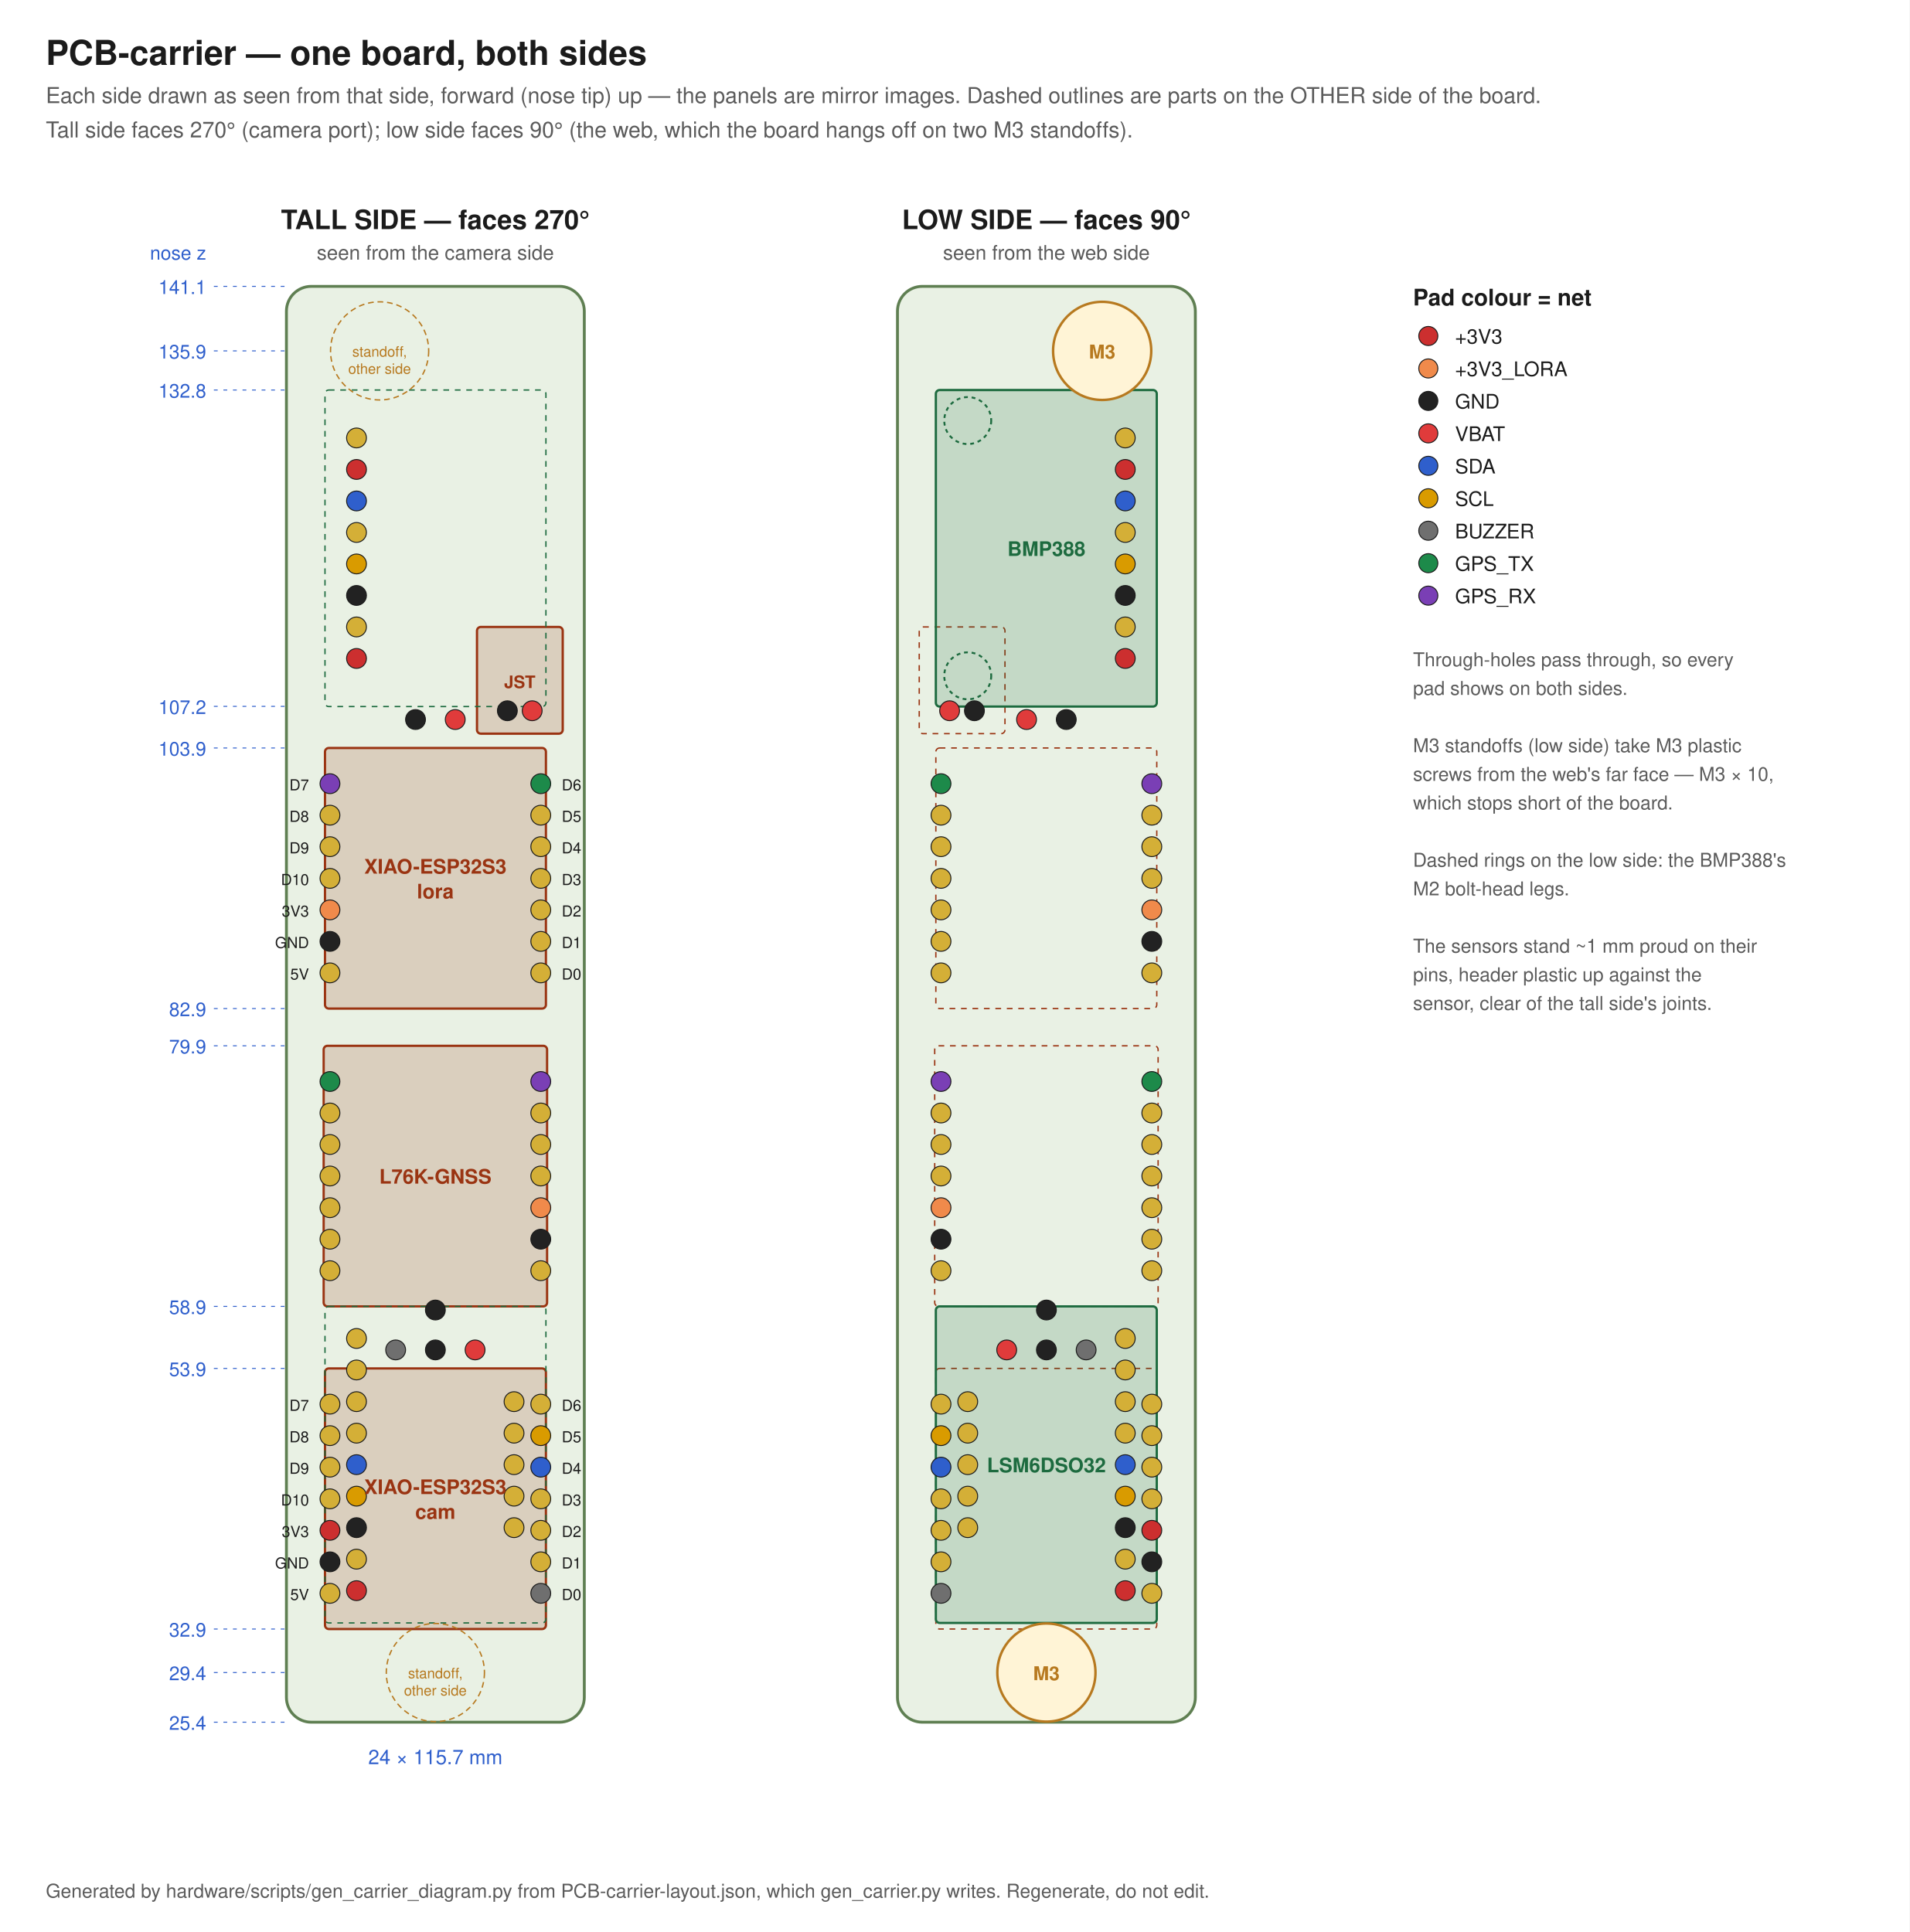
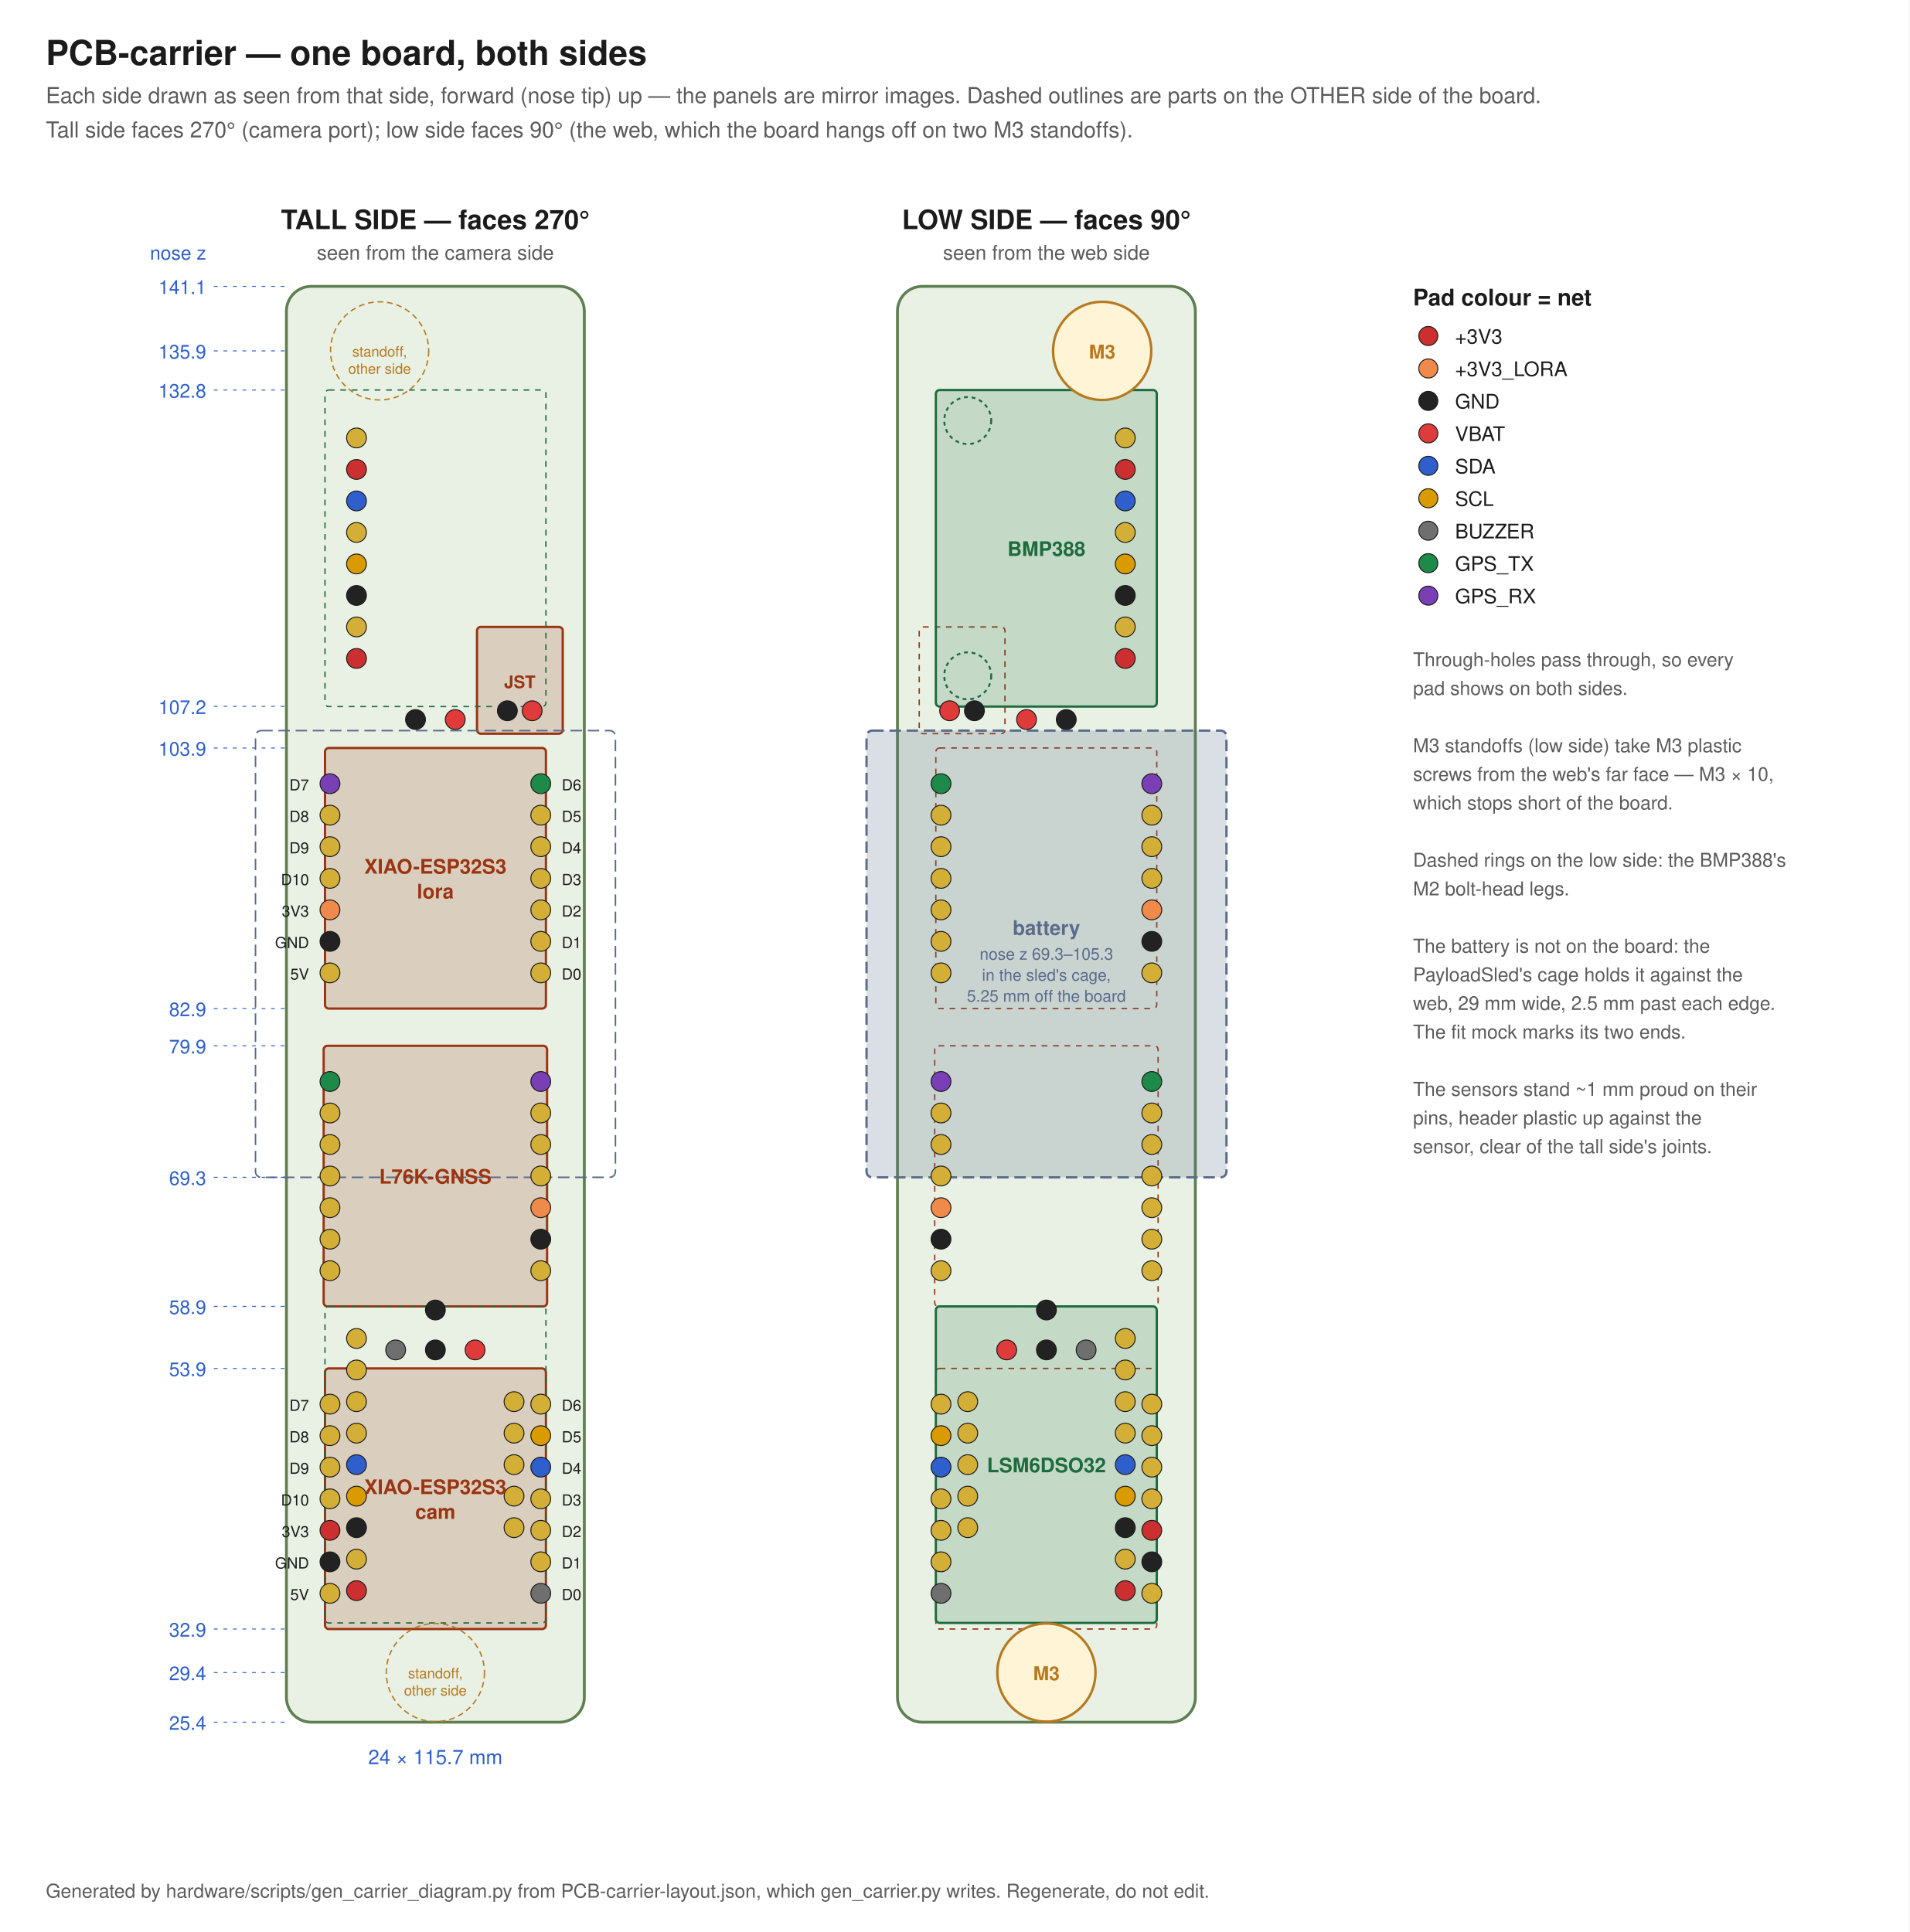
<svg xmlns="http://www.w3.org/2000/svg" width="1000" height="1012" viewBox="0 0 1000 1012" font-family="Helvetica, Arial, sans-serif">
  <rect x="0.0" y="0.0" width="1000.0" height="1012.0" rx="0.0" fill="#ffffff" fill-opacity="1.00" stroke="none" stroke-width="0.0" />
  <text x="24.0" y="34.0" font-size="18.0" fill="#1b1b1b" text-anchor="start" font-weight="bold">PCB-carrier — one board, both sides</text>
  <text x="24.0" y="54.0" font-size="11.5" fill="#5b5b5b" text-anchor="start" font-weight="normal">Each side drawn as seen from that side, forward (nose tip) up — the panels are mirror images. Dashed outlines are parts on the OTHER side of the board.</text>
  <text x="24.0" y="72.0" font-size="11.5" fill="#5b5b5b" text-anchor="start" font-weight="normal">Tall side faces 270° (camera port); low side faces 90° (the web, which the board hangs off on two M3 standoffs).</text>
  <text x="228.0" y="120.0" font-size="14.0" fill="#1b1b1b" text-anchor="middle" font-weight="bold">TALL SIDE — faces 270°</text>
  <text x="228.0" y="136.0" font-size="10.5" fill="#5b5b5b" text-anchor="middle" font-weight="normal">seen from the camera side</text>
  <rect x="150.0" y="150.0" width="156.0" height="752.1" rx="13.0" fill="#e9f1e4" fill-opacity="1.00" stroke="#5f7f52" stroke-width="1.5" />
  <rect x="170.2" y="716.8" width="115.7" height="136.5" rx="2.0" fill="#9a3412" fill-opacity="0.18" stroke="#9a3412" stroke-width="1.2" />
  <rect x="169.5" y="547.8" width="117.0" height="136.5" rx="2.0" fill="#9a3412" fill-opacity="0.18" stroke="#9a3412" stroke-width="1.2" />
  <rect x="170.2" y="391.8" width="115.7" height="136.5" rx="2.0" fill="#9a3412" fill-opacity="0.18" stroke="#9a3412" stroke-width="1.2" />
  <rect x="249.8" y="328.4" width="44.9" height="55.9" rx="2.0" fill="#9a3412" fill-opacity="0.18" stroke="#9a3412" stroke-width="1.2" />
  <rect x="170.2" y="684.3" width="115.7" height="165.8" rx="2.0" fill="none" fill-opacity="0.00" stroke="#1d6b3f" stroke-width="0.7" stroke-dasharray="3,3" />
  <rect x="170.2" y="204.3" width="115.7" height="165.8" rx="2.0" fill="none" fill-opacity="0.00" stroke="#1d6b3f" stroke-width="0.7" stroke-dasharray="3,3" />
  <rect x="202.0" y="861.1" width="52.0" height="-7.8" rx="0.0" fill="#b8b8b8" fill-opacity="1.00" stroke="#1b1b1b" stroke-width="0.8" />
  <rect x="202.0" y="536.1" width="52.0" height="-7.8" rx="0.0" fill="#b8b8b8" fill-opacity="1.00" stroke="#1b1b1b" stroke-width="0.8" />
  <circle cx="228.0" cy="876.1" r="25.7" fill="none" stroke="#b7791f" stroke-width="0.7" stroke-dasharray="3,2" />
  <text x="228.0" y="879.1" font-size="7.5" fill="#b7791f" text-anchor="middle" font-weight="normal">standoff,</text>
  <text x="228.0" y="888.1" font-size="7.5" fill="#b7791f" text-anchor="middle" font-weight="normal">other side</text>
  <circle cx="198.8" cy="183.8" r="25.7" fill="none" stroke="#b7791f" stroke-width="0.7" stroke-dasharray="3,2" />
  <text x="198.8" y="186.8" font-size="7.5" fill="#b7791f" text-anchor="middle" font-weight="normal">standoff,</text>
  <text x="198.8" y="195.8" font-size="7.5" fill="#b7791f" text-anchor="middle" font-weight="normal">other side</text>
+   <rect x="133.8" y="382.7" width="188.5" height="234.0" rx="3.0" fill="none" fill-opacity="0.00" stroke="#5a6b8c" stroke-width="0.8" stroke-dasharray="6,3" />
  <circle cx="278.7" cy="372.3" r="5.2" fill="#e03b3b" stroke="#1b1b1b" stroke-width="0.5" />
  <circle cx="265.7" cy="372.3" r="5.2" fill="#222222" stroke="#1b1b1b" stroke-width="0.5" />
  <circle cx="186.7" cy="344.9" r="5.2" fill="#cc2f2f" stroke="#1b1b1b" stroke-width="0.5" />
  <circle cx="186.7" cy="328.4" r="5.2" fill="#d4af37" stroke="#1b1b1b" stroke-width="0.5" />
  <circle cx="186.7" cy="311.9" r="5.2" fill="#222222" stroke="#1b1b1b" stroke-width="0.5" />
  <circle cx="186.7" cy="295.4" r="5.2" fill="#d99b00" stroke="#1b1b1b" stroke-width="0.5" />
  <circle cx="186.7" cy="278.9" r="5.2" fill="#d4af37" stroke="#1b1b1b" stroke-width="0.5" />
  <circle cx="186.7" cy="262.4" r="5.2" fill="#2f5fcc" stroke="#1b1b1b" stroke-width="0.5" />
  <circle cx="186.7" cy="245.9" r="5.2" fill="#cc2f2f" stroke="#1b1b1b" stroke-width="0.5" />
  <circle cx="186.7" cy="229.4" r="5.2" fill="#d4af37" stroke="#1b1b1b" stroke-width="0.5" />
  <circle cx="283.2" cy="834.6" r="5.2" fill="#6f6f6f" stroke="#1b1b1b" stroke-width="0.5" />
  <text x="294.2" y="838.1" font-size="8.0" fill="#1b1b1b" text-anchor="start" font-weight="normal">D0</text>
  <circle cx="283.2" cy="818.1" r="5.2" fill="#d4af37" stroke="#1b1b1b" stroke-width="0.5" />
  <text x="294.2" y="821.6" font-size="8.0" fill="#1b1b1b" text-anchor="start" font-weight="normal">D1</text>
  <circle cx="283.2" cy="801.6" r="5.2" fill="#d4af37" stroke="#1b1b1b" stroke-width="0.5" />
  <text x="294.2" y="805.1" font-size="8.0" fill="#1b1b1b" text-anchor="start" font-weight="normal">D2</text>
  <circle cx="283.2" cy="785.1" r="5.2" fill="#d4af37" stroke="#1b1b1b" stroke-width="0.5" />
  <text x="294.2" y="788.6" font-size="8.0" fill="#1b1b1b" text-anchor="start" font-weight="normal">D3</text>
  <circle cx="283.2" cy="768.5" r="5.2" fill="#2f5fcc" stroke="#1b1b1b" stroke-width="0.5" />
  <text x="294.2" y="772.0" font-size="8.0" fill="#1b1b1b" text-anchor="start" font-weight="normal">D4</text>
  <circle cx="283.2" cy="752.0" r="5.2" fill="#d99b00" stroke="#1b1b1b" stroke-width="0.5" />
  <text x="294.2" y="755.5" font-size="8.0" fill="#1b1b1b" text-anchor="start" font-weight="normal">D5</text>
  <circle cx="283.2" cy="735.5" r="5.2" fill="#d4af37" stroke="#1b1b1b" stroke-width="0.5" />
  <text x="294.2" y="739.0" font-size="8.0" fill="#1b1b1b" text-anchor="start" font-weight="normal">D6</text>
  <circle cx="172.8" cy="735.5" r="5.2" fill="#d4af37" stroke="#1b1b1b" stroke-width="0.5" />
  <text x="161.8" y="739.0" font-size="8.0" fill="#1b1b1b" text-anchor="end" font-weight="normal">D7</text>
  <circle cx="172.8" cy="752.0" r="5.2" fill="#d4af37" stroke="#1b1b1b" stroke-width="0.5" />
  <text x="161.8" y="755.5" font-size="8.0" fill="#1b1b1b" text-anchor="end" font-weight="normal">D8</text>
  <circle cx="172.8" cy="768.5" r="5.2" fill="#d4af37" stroke="#1b1b1b" stroke-width="0.5" />
  <text x="161.8" y="772.0" font-size="8.0" fill="#1b1b1b" text-anchor="end" font-weight="normal">D9</text>
  <circle cx="172.8" cy="785.1" r="5.2" fill="#d4af37" stroke="#1b1b1b" stroke-width="0.5" />
  <text x="161.8" y="788.6" font-size="8.0" fill="#1b1b1b" text-anchor="end" font-weight="normal">D10</text>
  <circle cx="172.8" cy="801.6" r="5.2" fill="#cc2f2f" stroke="#1b1b1b" stroke-width="0.5" />
  <text x="161.8" y="805.1" font-size="8.0" fill="#1b1b1b" text-anchor="end" font-weight="normal">3V3</text>
  <circle cx="172.8" cy="818.1" r="5.2" fill="#222222" stroke="#1b1b1b" stroke-width="0.5" />
  <text x="161.8" y="821.6" font-size="8.0" fill="#1b1b1b" text-anchor="end" font-weight="normal">GND</text>
  <circle cx="172.8" cy="834.6" r="5.2" fill="#d4af37" stroke="#1b1b1b" stroke-width="0.5" />
  <text x="161.8" y="838.1" font-size="8.0" fill="#1b1b1b" text-anchor="end" font-weight="normal">5V</text>
  <circle cx="283.2" cy="665.6" r="5.2" fill="#d4af37" stroke="#1b1b1b" stroke-width="0.5" />
  <circle cx="283.2" cy="649.1" r="5.2" fill="#222222" stroke="#1b1b1b" stroke-width="0.5" />
  <circle cx="283.2" cy="632.6" r="5.2" fill="#f08a4b" stroke="#1b1b1b" stroke-width="0.5" />
  <circle cx="283.2" cy="616.0" r="5.2" fill="#d4af37" stroke="#1b1b1b" stroke-width="0.5" />
  <circle cx="283.2" cy="599.5" r="5.2" fill="#d4af37" stroke="#1b1b1b" stroke-width="0.5" />
  <circle cx="283.2" cy="583.0" r="5.2" fill="#d4af37" stroke="#1b1b1b" stroke-width="0.5" />
  <circle cx="283.2" cy="566.5" r="5.2" fill="#7a3fb5" stroke="#1b1b1b" stroke-width="0.5" />
  <circle cx="172.8" cy="665.6" r="5.2" fill="#d4af37" stroke="#1b1b1b" stroke-width="0.5" />
  <circle cx="172.8" cy="649.1" r="5.2" fill="#d4af37" stroke="#1b1b1b" stroke-width="0.5" />
  <circle cx="172.8" cy="632.6" r="5.2" fill="#d4af37" stroke="#1b1b1b" stroke-width="0.5" />
  <circle cx="172.8" cy="616.0" r="5.2" fill="#d4af37" stroke="#1b1b1b" stroke-width="0.5" />
  <circle cx="172.8" cy="599.5" r="5.2" fill="#d4af37" stroke="#1b1b1b" stroke-width="0.5" />
  <circle cx="172.8" cy="583.0" r="5.2" fill="#d4af37" stroke="#1b1b1b" stroke-width="0.5" />
  <circle cx="172.8" cy="566.5" r="5.2" fill="#1d8a4a" stroke="#1b1b1b" stroke-width="0.5" />
  <circle cx="283.2" cy="509.6" r="5.2" fill="#d4af37" stroke="#1b1b1b" stroke-width="0.5" />
  <text x="294.2" y="513.1" font-size="8.0" fill="#1b1b1b" text-anchor="start" font-weight="normal">D0</text>
  <circle cx="283.2" cy="493.1" r="5.2" fill="#d4af37" stroke="#1b1b1b" stroke-width="0.5" />
  <text x="294.2" y="496.6" font-size="8.0" fill="#1b1b1b" text-anchor="start" font-weight="normal">D1</text>
  <circle cx="283.2" cy="476.6" r="5.2" fill="#d4af37" stroke="#1b1b1b" stroke-width="0.5" />
  <text x="294.2" y="480.1" font-size="8.0" fill="#1b1b1b" text-anchor="start" font-weight="normal">D2</text>
  <circle cx="283.2" cy="460.1" r="5.2" fill="#d4af37" stroke="#1b1b1b" stroke-width="0.5" />
  <text x="294.2" y="463.6" font-size="8.0" fill="#1b1b1b" text-anchor="start" font-weight="normal">D3</text>
  <circle cx="283.2" cy="443.5" r="5.2" fill="#d4af37" stroke="#1b1b1b" stroke-width="0.5" />
  <text x="294.2" y="447.0" font-size="8.0" fill="#1b1b1b" text-anchor="start" font-weight="normal">D4</text>
  <circle cx="283.2" cy="427.0" r="5.2" fill="#d4af37" stroke="#1b1b1b" stroke-width="0.5" />
  <text x="294.2" y="430.5" font-size="8.0" fill="#1b1b1b" text-anchor="start" font-weight="normal">D5</text>
  <circle cx="283.2" cy="410.5" r="5.2" fill="#1d8a4a" stroke="#1b1b1b" stroke-width="0.5" />
  <text x="294.2" y="414.0" font-size="8.0" fill="#1b1b1b" text-anchor="start" font-weight="normal">D6</text>
  <circle cx="172.8" cy="410.5" r="5.2" fill="#7a3fb5" stroke="#1b1b1b" stroke-width="0.5" />
  <text x="161.8" y="414.0" font-size="8.0" fill="#1b1b1b" text-anchor="end" font-weight="normal">D7</text>
  <circle cx="172.8" cy="427.0" r="5.2" fill="#d4af37" stroke="#1b1b1b" stroke-width="0.5" />
  <text x="161.8" y="430.5" font-size="8.0" fill="#1b1b1b" text-anchor="end" font-weight="normal">D8</text>
  <circle cx="172.8" cy="443.5" r="5.2" fill="#d4af37" stroke="#1b1b1b" stroke-width="0.5" />
  <text x="161.8" y="447.0" font-size="8.0" fill="#1b1b1b" text-anchor="end" font-weight="normal">D9</text>
  <circle cx="172.8" cy="460.1" r="5.2" fill="#d4af37" stroke="#1b1b1b" stroke-width="0.5" />
  <text x="161.8" y="463.6" font-size="8.0" fill="#1b1b1b" text-anchor="end" font-weight="normal">D10</text>
  <circle cx="172.8" cy="476.6" r="5.2" fill="#f08a4b" stroke="#1b1b1b" stroke-width="0.5" />
  <text x="161.8" y="480.1" font-size="8.0" fill="#1b1b1b" text-anchor="end" font-weight="normal">3V3</text>
  <circle cx="172.8" cy="493.1" r="5.2" fill="#222222" stroke="#1b1b1b" stroke-width="0.5" />
  <text x="161.8" y="496.6" font-size="8.0" fill="#1b1b1b" text-anchor="end" font-weight="normal">GND</text>
  <circle cx="172.8" cy="509.6" r="5.2" fill="#d4af37" stroke="#1b1b1b" stroke-width="0.5" />
  <text x="161.8" y="513.1" font-size="8.0" fill="#1b1b1b" text-anchor="end" font-weight="normal">5V</text>
  <circle cx="269.2" cy="800.2" r="5.2" fill="#d4af37" stroke="#1b1b1b" stroke-width="0.5" />
  <circle cx="269.2" cy="783.7" r="5.2" fill="#d4af37" stroke="#1b1b1b" stroke-width="0.5" />
  <circle cx="269.2" cy="767.2" r="5.2" fill="#d4af37" stroke="#1b1b1b" stroke-width="0.5" />
  <circle cx="269.2" cy="750.7" r="5.2" fill="#d4af37" stroke="#1b1b1b" stroke-width="0.5" />
  <circle cx="269.2" cy="734.2" r="5.2" fill="#d4af37" stroke="#1b1b1b" stroke-width="0.5" />
  <circle cx="186.7" cy="833.2" r="5.2" fill="#cc2f2f" stroke="#1b1b1b" stroke-width="0.5" />
  <circle cx="186.7" cy="816.7" r="5.2" fill="#d4af37" stroke="#1b1b1b" stroke-width="0.5" />
  <circle cx="186.7" cy="800.2" r="5.2" fill="#222222" stroke="#1b1b1b" stroke-width="0.5" />
  <circle cx="186.7" cy="783.7" r="5.2" fill="#d99b00" stroke="#1b1b1b" stroke-width="0.5" />
  <circle cx="186.7" cy="767.2" r="5.2" fill="#2f5fcc" stroke="#1b1b1b" stroke-width="0.5" />
  <circle cx="186.7" cy="750.7" r="5.2" fill="#d4af37" stroke="#1b1b1b" stroke-width="0.5" />
  <circle cx="186.7" cy="734.2" r="5.2" fill="#d4af37" stroke="#1b1b1b" stroke-width="0.5" />
  <circle cx="186.7" cy="717.6" r="5.2" fill="#d4af37" stroke="#1b1b1b" stroke-width="0.5" />
  <circle cx="186.7" cy="701.1" r="5.2" fill="#d4af37" stroke="#1b1b1b" stroke-width="0.5" />
  <circle cx="207.2" cy="707.1" r="5.2" fill="#6f6f6f" stroke="#1b1b1b" stroke-width="0.5" />
  <circle cx="228.0" cy="686.2" r="5.2" fill="#222222" stroke="#1b1b1b" stroke-width="0.5" />
  <circle cx="228.0" cy="707.1" r="5.2" fill="#222222" stroke="#1b1b1b" stroke-width="0.5" />
  <circle cx="248.8" cy="707.1" r="5.2" fill="#e03b3b" stroke="#1b1b1b" stroke-width="0.5" />
  <circle cx="217.6" cy="376.9" r="5.2" fill="#222222" stroke="#1b1b1b" stroke-width="0.5" />
  <circle cx="238.4" cy="376.9" r="5.2" fill="#e03b3b" stroke="#1b1b1b" stroke-width="0.5" />
  <text x="228.0" y="782.6" font-size="10.5" fill="#9a3412" text-anchor="middle" font-weight="bold">XIAO-ESP32S3</text>
  <text x="228.0" y="795.6" font-size="10.5" fill="#9a3412" text-anchor="middle" font-weight="bold">cam</text>
  <text x="228.0" y="620.0" font-size="10.5" fill="#9a3412" text-anchor="middle" font-weight="bold">L76K-GNSS</text>
  <text x="228.0" y="457.6" font-size="10.5" fill="#9a3412" text-anchor="middle" font-weight="bold">XIAO-ESP32S3</text>
  <text x="228.0" y="470.6" font-size="10.5" fill="#9a3412" text-anchor="middle" font-weight="bold">lora</text>
  <text x="272.2" y="360.4" font-size="9.0" fill="#9a3412" text-anchor="middle" font-weight="bold">JST</text>
  <text x="548.0" y="120.0" font-size="14.0" fill="#1b1b1b" text-anchor="middle" font-weight="bold">LOW SIDE — faces 90°</text>
  <text x="548.0" y="136.0" font-size="10.5" fill="#5b5b5b" text-anchor="middle" font-weight="normal">seen from the web side</text>
  <rect x="470.0" y="150.0" width="156.0" height="752.1" rx="13.0" fill="#e9f1e4" fill-opacity="1.00" stroke="#5f7f52" stroke-width="1.5" />
  <rect x="490.1" y="716.8" width="115.7" height="136.5" rx="2.0" fill="none" fill-opacity="0.00" stroke="#9a3412" stroke-width="0.7" stroke-dasharray="3,3" />
  <rect x="489.5" y="547.8" width="117.0" height="136.5" rx="2.0" fill="none" fill-opacity="0.00" stroke="#9a3412" stroke-width="0.7" stroke-dasharray="3,3" />
  <rect x="490.1" y="391.8" width="115.7" height="136.5" rx="2.0" fill="none" fill-opacity="0.00" stroke="#9a3412" stroke-width="0.7" stroke-dasharray="3,3" />
  <rect x="481.4" y="328.4" width="44.9" height="55.9" rx="2.0" fill="none" fill-opacity="0.00" stroke="#9a3412" stroke-width="0.7" stroke-dasharray="3,3" />
  <rect x="490.1" y="684.3" width="115.7" height="165.8" rx="2.0" fill="#1d6b3f" fill-opacity="0.18" stroke="#1d6b3f" stroke-width="1.2" />
  <rect x="490.1" y="204.3" width="115.7" height="165.8" rx="2.0" fill="#1d6b3f" fill-opacity="0.18" stroke="#1d6b3f" stroke-width="1.2" />
  <circle cx="548.0" cy="876.1" r="25.7" fill="#fff4d6" stroke="#b7791f" stroke-width="1.3" />
  <text x="548.0" y="880.1" font-size="10.0" fill="#b7791f" text-anchor="middle" font-weight="bold">M3</text>
  <circle cx="577.2" cy="183.8" r="25.7" fill="#fff4d6" stroke="#b7791f" stroke-width="1.3" />
  <text x="577.2" y="187.8" font-size="10.0" fill="#b7791f" text-anchor="middle" font-weight="bold">M3</text>
+   <rect x="453.8" y="382.7" width="188.5" height="234.0" rx="3.0" fill="#5a6b8c" fill-opacity="0.22" stroke="#5a6b8c" stroke-width="1.2" stroke-dasharray="6,3" />
+   <text x="548.0" y="489.7" font-size="10.5" fill="#5a6b8c" text-anchor="middle" font-weight="bold">battery</text>
+   <text x="548.0" y="502.7" font-size="8.5" fill="#5a6b8c" text-anchor="middle" font-weight="normal">nose z 69.3–105.3</text>
+   <text x="548.0" y="513.7" font-size="8.5" fill="#5a6b8c" text-anchor="middle" font-weight="normal">in the sled's cage,</text>
+   <text x="548.0" y="524.7" font-size="8.5" fill="#5a6b8c" text-anchor="middle" font-weight="normal">5.25 mm off the board</text>
  <circle cx="506.8" cy="354.0" r="12.3" fill="none" stroke="#1d6b3f" stroke-width="1.0" stroke-dasharray="2,2" />
  <circle cx="506.8" cy="220.3" r="12.3" fill="none" stroke="#1d6b3f" stroke-width="1.0" stroke-dasharray="2,2" />
  <circle cx="497.3" cy="372.3" r="5.2" fill="#e03b3b" stroke="#1b1b1b" stroke-width="0.5" />
  <circle cx="510.3" cy="372.3" r="5.2" fill="#222222" stroke="#1b1b1b" stroke-width="0.5" />
  <circle cx="589.3" cy="344.9" r="5.2" fill="#cc2f2f" stroke="#1b1b1b" stroke-width="0.5" />
  <circle cx="589.3" cy="328.4" r="5.2" fill="#d4af37" stroke="#1b1b1b" stroke-width="0.5" />
  <circle cx="589.3" cy="311.9" r="5.2" fill="#222222" stroke="#1b1b1b" stroke-width="0.5" />
  <circle cx="589.3" cy="295.4" r="5.2" fill="#d99b00" stroke="#1b1b1b" stroke-width="0.5" />
  <circle cx="589.3" cy="278.9" r="5.2" fill="#d4af37" stroke="#1b1b1b" stroke-width="0.5" />
  <circle cx="589.3" cy="262.4" r="5.2" fill="#2f5fcc" stroke="#1b1b1b" stroke-width="0.5" />
  <circle cx="589.3" cy="245.9" r="5.2" fill="#cc2f2f" stroke="#1b1b1b" stroke-width="0.5" />
  <circle cx="589.3" cy="229.4" r="5.2" fill="#d4af37" stroke="#1b1b1b" stroke-width="0.5" />
  <circle cx="492.8" cy="834.6" r="5.2" fill="#6f6f6f" stroke="#1b1b1b" stroke-width="0.5" />
  <circle cx="492.8" cy="818.1" r="5.2" fill="#d4af37" stroke="#1b1b1b" stroke-width="0.5" />
  <circle cx="492.8" cy="801.6" r="5.2" fill="#d4af37" stroke="#1b1b1b" stroke-width="0.5" />
  <circle cx="492.8" cy="785.1" r="5.2" fill="#d4af37" stroke="#1b1b1b" stroke-width="0.5" />
  <circle cx="492.8" cy="768.5" r="5.2" fill="#2f5fcc" stroke="#1b1b1b" stroke-width="0.5" />
  <circle cx="492.8" cy="752.0" r="5.2" fill="#d99b00" stroke="#1b1b1b" stroke-width="0.5" />
  <circle cx="492.8" cy="735.5" r="5.2" fill="#d4af37" stroke="#1b1b1b" stroke-width="0.5" />
  <circle cx="603.2" cy="735.5" r="5.2" fill="#d4af37" stroke="#1b1b1b" stroke-width="0.5" />
  <circle cx="603.2" cy="752.0" r="5.2" fill="#d4af37" stroke="#1b1b1b" stroke-width="0.5" />
  <circle cx="603.2" cy="768.5" r="5.2" fill="#d4af37" stroke="#1b1b1b" stroke-width="0.5" />
  <circle cx="603.2" cy="785.1" r="5.2" fill="#d4af37" stroke="#1b1b1b" stroke-width="0.5" />
  <circle cx="603.2" cy="801.6" r="5.2" fill="#cc2f2f" stroke="#1b1b1b" stroke-width="0.5" />
  <circle cx="603.2" cy="818.1" r="5.2" fill="#222222" stroke="#1b1b1b" stroke-width="0.5" />
  <circle cx="603.2" cy="834.6" r="5.2" fill="#d4af37" stroke="#1b1b1b" stroke-width="0.5" />
  <circle cx="492.8" cy="665.6" r="5.2" fill="#d4af37" stroke="#1b1b1b" stroke-width="0.5" />
  <circle cx="492.8" cy="649.1" r="5.2" fill="#222222" stroke="#1b1b1b" stroke-width="0.5" />
  <circle cx="492.8" cy="632.6" r="5.2" fill="#f08a4b" stroke="#1b1b1b" stroke-width="0.5" />
  <circle cx="492.8" cy="616.0" r="5.2" fill="#d4af37" stroke="#1b1b1b" stroke-width="0.5" />
  <circle cx="492.8" cy="599.5" r="5.2" fill="#d4af37" stroke="#1b1b1b" stroke-width="0.5" />
  <circle cx="492.8" cy="583.0" r="5.2" fill="#d4af37" stroke="#1b1b1b" stroke-width="0.5" />
  <circle cx="492.8" cy="566.5" r="5.2" fill="#7a3fb5" stroke="#1b1b1b" stroke-width="0.5" />
  <circle cx="603.2" cy="665.6" r="5.2" fill="#d4af37" stroke="#1b1b1b" stroke-width="0.5" />
  <circle cx="603.2" cy="649.1" r="5.2" fill="#d4af37" stroke="#1b1b1b" stroke-width="0.5" />
  <circle cx="603.2" cy="632.6" r="5.2" fill="#d4af37" stroke="#1b1b1b" stroke-width="0.5" />
  <circle cx="603.2" cy="616.0" r="5.2" fill="#d4af37" stroke="#1b1b1b" stroke-width="0.5" />
  <circle cx="603.2" cy="599.5" r="5.2" fill="#d4af37" stroke="#1b1b1b" stroke-width="0.5" />
  <circle cx="603.2" cy="583.0" r="5.2" fill="#d4af37" stroke="#1b1b1b" stroke-width="0.5" />
  <circle cx="603.2" cy="566.5" r="5.2" fill="#1d8a4a" stroke="#1b1b1b" stroke-width="0.5" />
  <circle cx="492.8" cy="509.6" r="5.2" fill="#d4af37" stroke="#1b1b1b" stroke-width="0.5" />
  <circle cx="492.8" cy="493.1" r="5.2" fill="#d4af37" stroke="#1b1b1b" stroke-width="0.5" />
  <circle cx="492.8" cy="476.6" r="5.2" fill="#d4af37" stroke="#1b1b1b" stroke-width="0.5" />
  <circle cx="492.8" cy="460.1" r="5.2" fill="#d4af37" stroke="#1b1b1b" stroke-width="0.5" />
  <circle cx="492.8" cy="443.5" r="5.2" fill="#d4af37" stroke="#1b1b1b" stroke-width="0.5" />
  <circle cx="492.8" cy="427.0" r="5.2" fill="#d4af37" stroke="#1b1b1b" stroke-width="0.5" />
  <circle cx="492.8" cy="410.5" r="5.2" fill="#1d8a4a" stroke="#1b1b1b" stroke-width="0.5" />
  <circle cx="603.2" cy="410.5" r="5.2" fill="#7a3fb5" stroke="#1b1b1b" stroke-width="0.5" />
  <circle cx="603.2" cy="427.0" r="5.2" fill="#d4af37" stroke="#1b1b1b" stroke-width="0.5" />
  <circle cx="603.2" cy="443.5" r="5.2" fill="#d4af37" stroke="#1b1b1b" stroke-width="0.5" />
  <circle cx="603.2" cy="460.1" r="5.2" fill="#d4af37" stroke="#1b1b1b" stroke-width="0.5" />
  <circle cx="603.2" cy="476.6" r="5.2" fill="#f08a4b" stroke="#1b1b1b" stroke-width="0.5" />
  <circle cx="603.2" cy="493.1" r="5.2" fill="#222222" stroke="#1b1b1b" stroke-width="0.5" />
  <circle cx="603.2" cy="509.6" r="5.2" fill="#d4af37" stroke="#1b1b1b" stroke-width="0.5" />
  <circle cx="506.8" cy="800.2" r="5.2" fill="#d4af37" stroke="#1b1b1b" stroke-width="0.5" />
  <circle cx="506.8" cy="783.7" r="5.2" fill="#d4af37" stroke="#1b1b1b" stroke-width="0.5" />
  <circle cx="506.8" cy="767.2" r="5.2" fill="#d4af37" stroke="#1b1b1b" stroke-width="0.5" />
  <circle cx="506.8" cy="750.7" r="5.2" fill="#d4af37" stroke="#1b1b1b" stroke-width="0.5" />
  <circle cx="506.8" cy="734.2" r="5.2" fill="#d4af37" stroke="#1b1b1b" stroke-width="0.5" />
  <circle cx="589.3" cy="833.2" r="5.2" fill="#cc2f2f" stroke="#1b1b1b" stroke-width="0.5" />
  <circle cx="589.3" cy="816.7" r="5.2" fill="#d4af37" stroke="#1b1b1b" stroke-width="0.5" />
  <circle cx="589.3" cy="800.2" r="5.2" fill="#222222" stroke="#1b1b1b" stroke-width="0.5" />
  <circle cx="589.3" cy="783.7" r="5.2" fill="#d99b00" stroke="#1b1b1b" stroke-width="0.5" />
  <circle cx="589.3" cy="767.2" r="5.2" fill="#2f5fcc" stroke="#1b1b1b" stroke-width="0.5" />
  <circle cx="589.3" cy="750.7" r="5.2" fill="#d4af37" stroke="#1b1b1b" stroke-width="0.5" />
  <circle cx="589.3" cy="734.2" r="5.2" fill="#d4af37" stroke="#1b1b1b" stroke-width="0.5" />
  <circle cx="589.3" cy="717.6" r="5.2" fill="#d4af37" stroke="#1b1b1b" stroke-width="0.5" />
  <circle cx="589.3" cy="701.1" r="5.2" fill="#d4af37" stroke="#1b1b1b" stroke-width="0.5" />
  <circle cx="568.8" cy="707.1" r="5.2" fill="#6f6f6f" stroke="#1b1b1b" stroke-width="0.5" />
  <circle cx="548.0" cy="686.2" r="5.2" fill="#222222" stroke="#1b1b1b" stroke-width="0.5" />
  <circle cx="548.0" cy="707.1" r="5.2" fill="#222222" stroke="#1b1b1b" stroke-width="0.5" />
  <circle cx="527.2" cy="707.1" r="5.2" fill="#e03b3b" stroke="#1b1b1b" stroke-width="0.5" />
  <circle cx="558.4" cy="376.9" r="5.2" fill="#222222" stroke="#1b1b1b" stroke-width="0.5" />
  <circle cx="537.6" cy="376.9" r="5.2" fill="#e03b3b" stroke="#1b1b1b" stroke-width="0.5" />
  <text x="548.0" y="771.2" font-size="10.5" fill="#1d6b3f" text-anchor="middle" font-weight="bold">LSM6DSO32</text>
  <text x="548.0" y="291.2" font-size="10.5" fill="#1d6b3f" text-anchor="middle" font-weight="bold">BMP388</text>
  <line x1="112.0" y1="902.1" x2="150.0" y2="902.1" stroke="#2f5fcc" stroke-width="0.5" stroke-dasharray="2,3" />
  <text x="108.0" y="906.1" font-size="10.0" fill="#2f5fcc" text-anchor="end" font-weight="normal">25.4</text>
  <line x1="112.0" y1="876.1" x2="150.0" y2="876.1" stroke="#2f5fcc" stroke-width="0.5" stroke-dasharray="2,3" />
  <text x="108.0" y="880.1" font-size="10.0" fill="#2f5fcc" text-anchor="end" font-weight="normal">29.4</text>
  <line x1="112.0" y1="853.3" x2="150.0" y2="853.3" stroke="#2f5fcc" stroke-width="0.5" stroke-dasharray="2,3" />
  <text x="108.0" y="857.3" font-size="10.0" fill="#2f5fcc" text-anchor="end" font-weight="normal">32.9</text>
  <line x1="112.0" y1="716.8" x2="150.0" y2="716.8" stroke="#2f5fcc" stroke-width="0.5" stroke-dasharray="2,3" />
  <text x="108.0" y="720.8" font-size="10.0" fill="#2f5fcc" text-anchor="end" font-weight="normal">53.9</text>
  <line x1="112.0" y1="684.3" x2="150.0" y2="684.3" stroke="#2f5fcc" stroke-width="0.5" stroke-dasharray="2,3" />
  <text x="108.0" y="688.3" font-size="10.0" fill="#2f5fcc" text-anchor="end" font-weight="normal">58.9</text>
+   <line x1="112.0" y1="616.7" x2="150.0" y2="616.7" stroke="#2f5fcc" stroke-width="0.5" stroke-dasharray="2,3" />
+   <text x="108.0" y="620.7" font-size="10.0" fill="#2f5fcc" text-anchor="end" font-weight="normal">69.3</text>
  <line x1="112.0" y1="547.8" x2="150.0" y2="547.8" stroke="#2f5fcc" stroke-width="0.5" stroke-dasharray="2,3" />
  <text x="108.0" y="551.8" font-size="10.0" fill="#2f5fcc" text-anchor="end" font-weight="normal">79.9</text>
  <line x1="112.0" y1="528.3" x2="150.0" y2="528.3" stroke="#2f5fcc" stroke-width="0.5" stroke-dasharray="2,3" />
  <text x="108.0" y="532.3" font-size="10.0" fill="#2f5fcc" text-anchor="end" font-weight="normal">82.9</text>
  <line x1="112.0" y1="391.8" x2="150.0" y2="391.8" stroke="#2f5fcc" stroke-width="0.5" stroke-dasharray="2,3" />
  <text x="108.0" y="395.8" font-size="10.0" fill="#2f5fcc" text-anchor="end" font-weight="normal">103.9</text>
  <line x1="112.0" y1="370.0" x2="150.0" y2="370.0" stroke="#2f5fcc" stroke-width="0.5" stroke-dasharray="2,3" />
  <text x="108.0" y="374.0" font-size="10.0" fill="#2f5fcc" text-anchor="end" font-weight="normal">107.2</text>
  <line x1="112.0" y1="204.3" x2="150.0" y2="204.3" stroke="#2f5fcc" stroke-width="0.5" stroke-dasharray="2,3" />
  <text x="108.0" y="208.3" font-size="10.0" fill="#2f5fcc" text-anchor="end" font-weight="normal">132.8</text>
  <line x1="112.0" y1="183.8" x2="150.0" y2="183.8" stroke="#2f5fcc" stroke-width="0.5" stroke-dasharray="2,3" />
  <text x="108.0" y="187.8" font-size="10.0" fill="#2f5fcc" text-anchor="end" font-weight="normal">135.9</text>
  <line x1="112.0" y1="150.0" x2="150.0" y2="150.0" stroke="#2f5fcc" stroke-width="0.5" stroke-dasharray="2,3" />
  <text x="108.0" y="154.0" font-size="10.0" fill="#2f5fcc" text-anchor="end" font-weight="normal">141.1</text>
  <text x="108.0" y="136.0" font-size="10.0" fill="#2f5fcc" text-anchor="end" font-weight="normal">nose z</text>
  <text x="228.0" y="924.1" font-size="10.5" fill="#2f5fcc" text-anchor="middle" font-weight="normal">24 × 115.7 mm</text>
  <text x="740.0" y="160.0" font-size="12.0" fill="#1b1b1b" text-anchor="start" font-weight="bold">Pad colour = net</text>
  <circle cx="748.0" cy="176.0" r="5.0" fill="#cc2f2f" stroke="#1b1b1b" stroke-width="0.5" />
  <text x="762.0" y="180.0" font-size="10.5" fill="#1b1b1b" text-anchor="start" font-weight="normal">+3V3</text>
  <circle cx="748.0" cy="193.0" r="5.0" fill="#f08a4b" stroke="#1b1b1b" stroke-width="0.5" />
  <text x="762.0" y="197.0" font-size="10.5" fill="#1b1b1b" text-anchor="start" font-weight="normal">+3V3_LORA</text>
  <circle cx="748.0" cy="210.0" r="5.0" fill="#222222" stroke="#1b1b1b" stroke-width="0.5" />
  <text x="762.0" y="214.0" font-size="10.5" fill="#1b1b1b" text-anchor="start" font-weight="normal">GND</text>
  <circle cx="748.0" cy="227.0" r="5.0" fill="#e03b3b" stroke="#1b1b1b" stroke-width="0.5" />
  <text x="762.0" y="231.0" font-size="10.5" fill="#1b1b1b" text-anchor="start" font-weight="normal">VBAT</text>
  <circle cx="748.0" cy="244.0" r="5.0" fill="#2f5fcc" stroke="#1b1b1b" stroke-width="0.5" />
  <text x="762.0" y="248.0" font-size="10.5" fill="#1b1b1b" text-anchor="start" font-weight="normal">SDA</text>
  <circle cx="748.0" cy="261.0" r="5.0" fill="#d99b00" stroke="#1b1b1b" stroke-width="0.5" />
  <text x="762.0" y="265.0" font-size="10.5" fill="#1b1b1b" text-anchor="start" font-weight="normal">SCL</text>
  <circle cx="748.0" cy="278.0" r="5.0" fill="#6f6f6f" stroke="#1b1b1b" stroke-width="0.5" />
  <text x="762.0" y="282.0" font-size="10.5" fill="#1b1b1b" text-anchor="start" font-weight="normal">BUZZER</text>
  <circle cx="748.0" cy="295.0" r="5.0" fill="#1d8a4a" stroke="#1b1b1b" stroke-width="0.5" />
  <text x="762.0" y="299.0" font-size="10.5" fill="#1b1b1b" text-anchor="start" font-weight="normal">GPS_TX</text>
  <circle cx="748.0" cy="312.0" r="5.0" fill="#7a3fb5" stroke="#1b1b1b" stroke-width="0.5" />
  <text x="762.0" y="316.0" font-size="10.5" fill="#1b1b1b" text-anchor="start" font-weight="normal">GPS_RX</text>
  <text x="740.0" y="349.0" font-size="10.0" fill="#5b5b5b" text-anchor="start" font-weight="normal">Through-holes pass through, so every</text>
  <text x="740.0" y="364.0" font-size="10.0" fill="#5b5b5b" text-anchor="start" font-weight="normal">pad shows on both sides.</text>
  <text x="740.0" y="379.0" font-size="10.0" fill="#5b5b5b" text-anchor="start" font-weight="normal" />
  <text x="740.0" y="394.0" font-size="10.0" fill="#5b5b5b" text-anchor="start" font-weight="normal">M3 standoffs (low side) take M3 plastic</text>
  <text x="740.0" y="409.0" font-size="10.0" fill="#5b5b5b" text-anchor="start" font-weight="normal">screws from the web's far face — M3 × 10,</text>
  <text x="740.0" y="424.0" font-size="10.0" fill="#5b5b5b" text-anchor="start" font-weight="normal">which stops short of the board.</text>
  <text x="740.0" y="439.0" font-size="10.0" fill="#5b5b5b" text-anchor="start" font-weight="normal" />
  <text x="740.0" y="454.0" font-size="10.0" fill="#5b5b5b" text-anchor="start" font-weight="normal">Dashed rings on the low side: the BMP388's</text>
  <text x="740.0" y="469.0" font-size="10.0" fill="#5b5b5b" text-anchor="start" font-weight="normal">M2 bolt-head legs.</text>
  <text x="740.0" y="484.0" font-size="10.0" fill="#5b5b5b" text-anchor="start" font-weight="normal" />
-   <text x="740.0" y="499.0" font-size="10.0" fill="#5b5b5b" text-anchor="start" font-weight="normal">The sensors stand ~1 mm proud on their</text>
-   <text x="740.0" y="514.0" font-size="10.0" fill="#5b5b5b" text-anchor="start" font-weight="normal">pins, header plastic up against the</text>
-   <text x="740.0" y="529.0" font-size="10.0" fill="#5b5b5b" text-anchor="start" font-weight="normal">sensor, clear of the tall side's joints.</text>
+   <text x="740.0" y="499.0" font-size="10.0" fill="#5b5b5b" text-anchor="start" font-weight="normal">The battery is not on the board: the</text>
+   <text x="740.0" y="514.0" font-size="10.0" fill="#5b5b5b" text-anchor="start" font-weight="normal">PayloadSled's cage holds it against the</text>
+   <text x="740.0" y="529.0" font-size="10.0" fill="#5b5b5b" text-anchor="start" font-weight="normal">web, 29 mm wide, 2.5 mm past each edge.</text>
+   <text x="740.0" y="544.0" font-size="10.0" fill="#5b5b5b" text-anchor="start" font-weight="normal">The fit mock marks its two ends.</text>
+   <text x="740.0" y="559.0" font-size="10.0" fill="#5b5b5b" text-anchor="start" font-weight="normal" />
+   <text x="740.0" y="574.0" font-size="10.0" fill="#5b5b5b" text-anchor="start" font-weight="normal">The sensors stand ~1 mm proud on their</text>
+   <text x="740.0" y="589.0" font-size="10.0" fill="#5b5b5b" text-anchor="start" font-weight="normal">pins, header plastic up against the</text>
+   <text x="740.0" y="604.0" font-size="10.0" fill="#5b5b5b" text-anchor="start" font-weight="normal">sensor, clear of the tall side's joints.</text>
  <text x="24.0" y="994.0" font-size="10.0" fill="#5b5b5b" text-anchor="start" font-weight="normal">Generated by hardware/scripts/gen_carrier_diagram.py from PCB-carrier-layout.json, which gen_carrier.py writes. Regenerate, do not edit.</text>
</svg>
